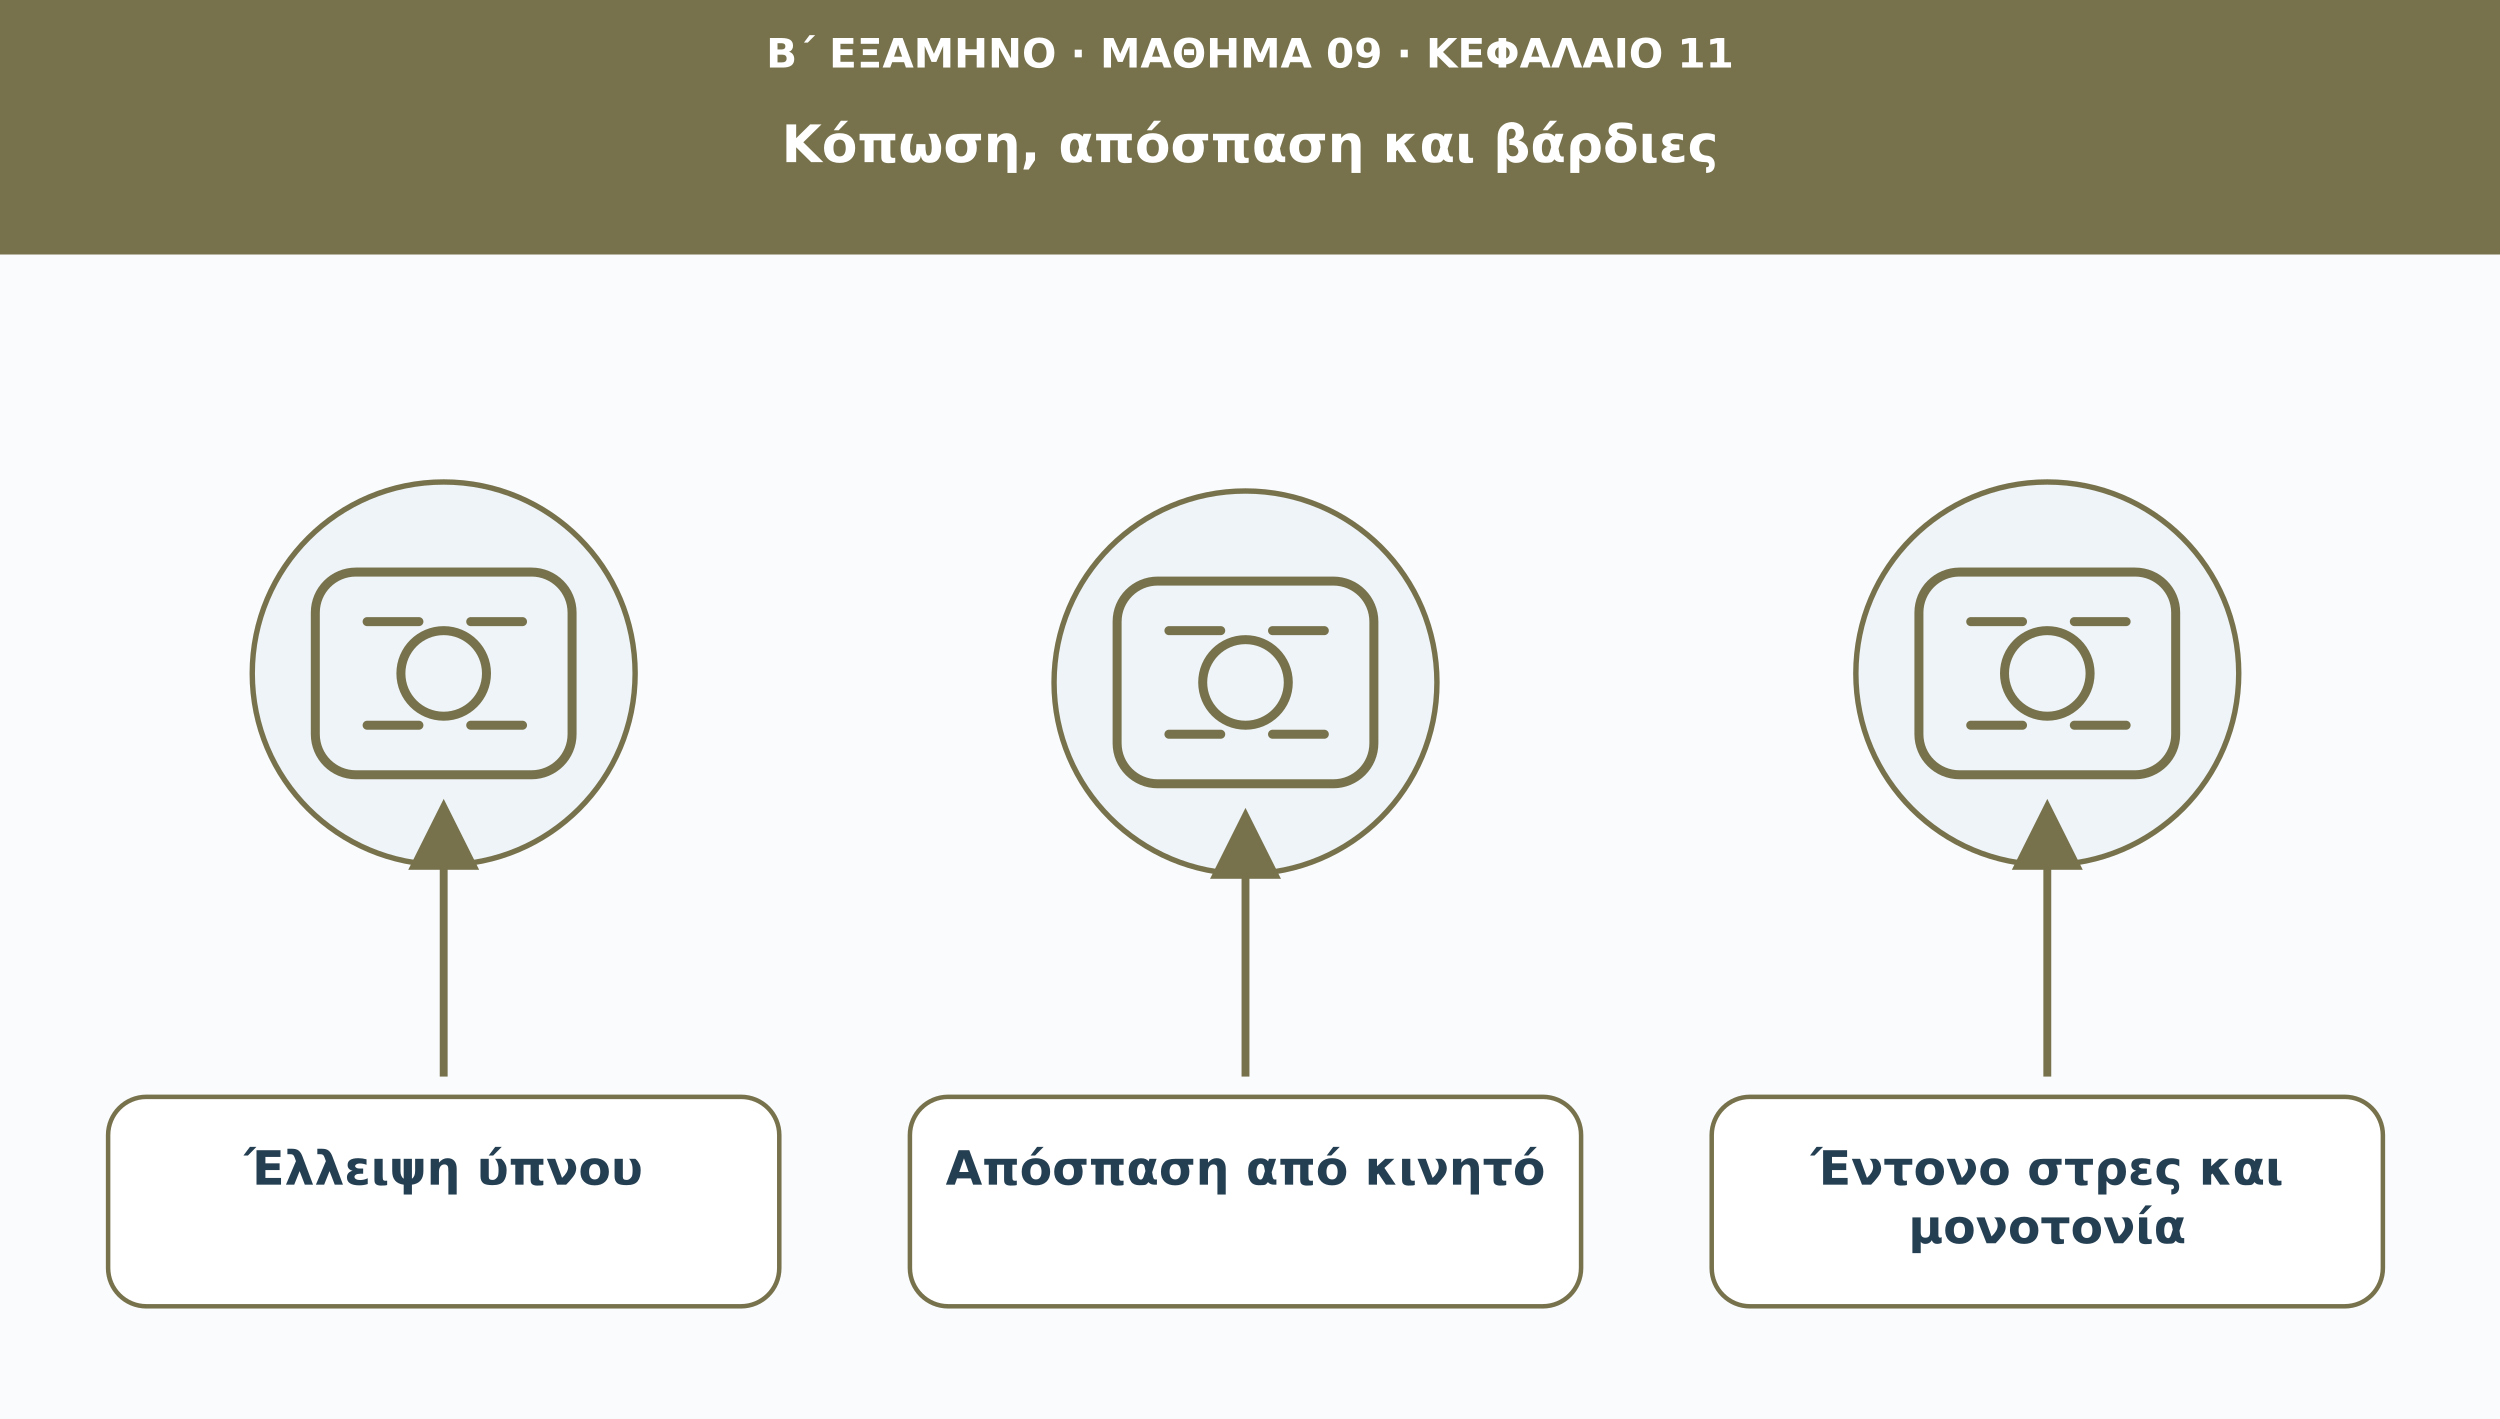
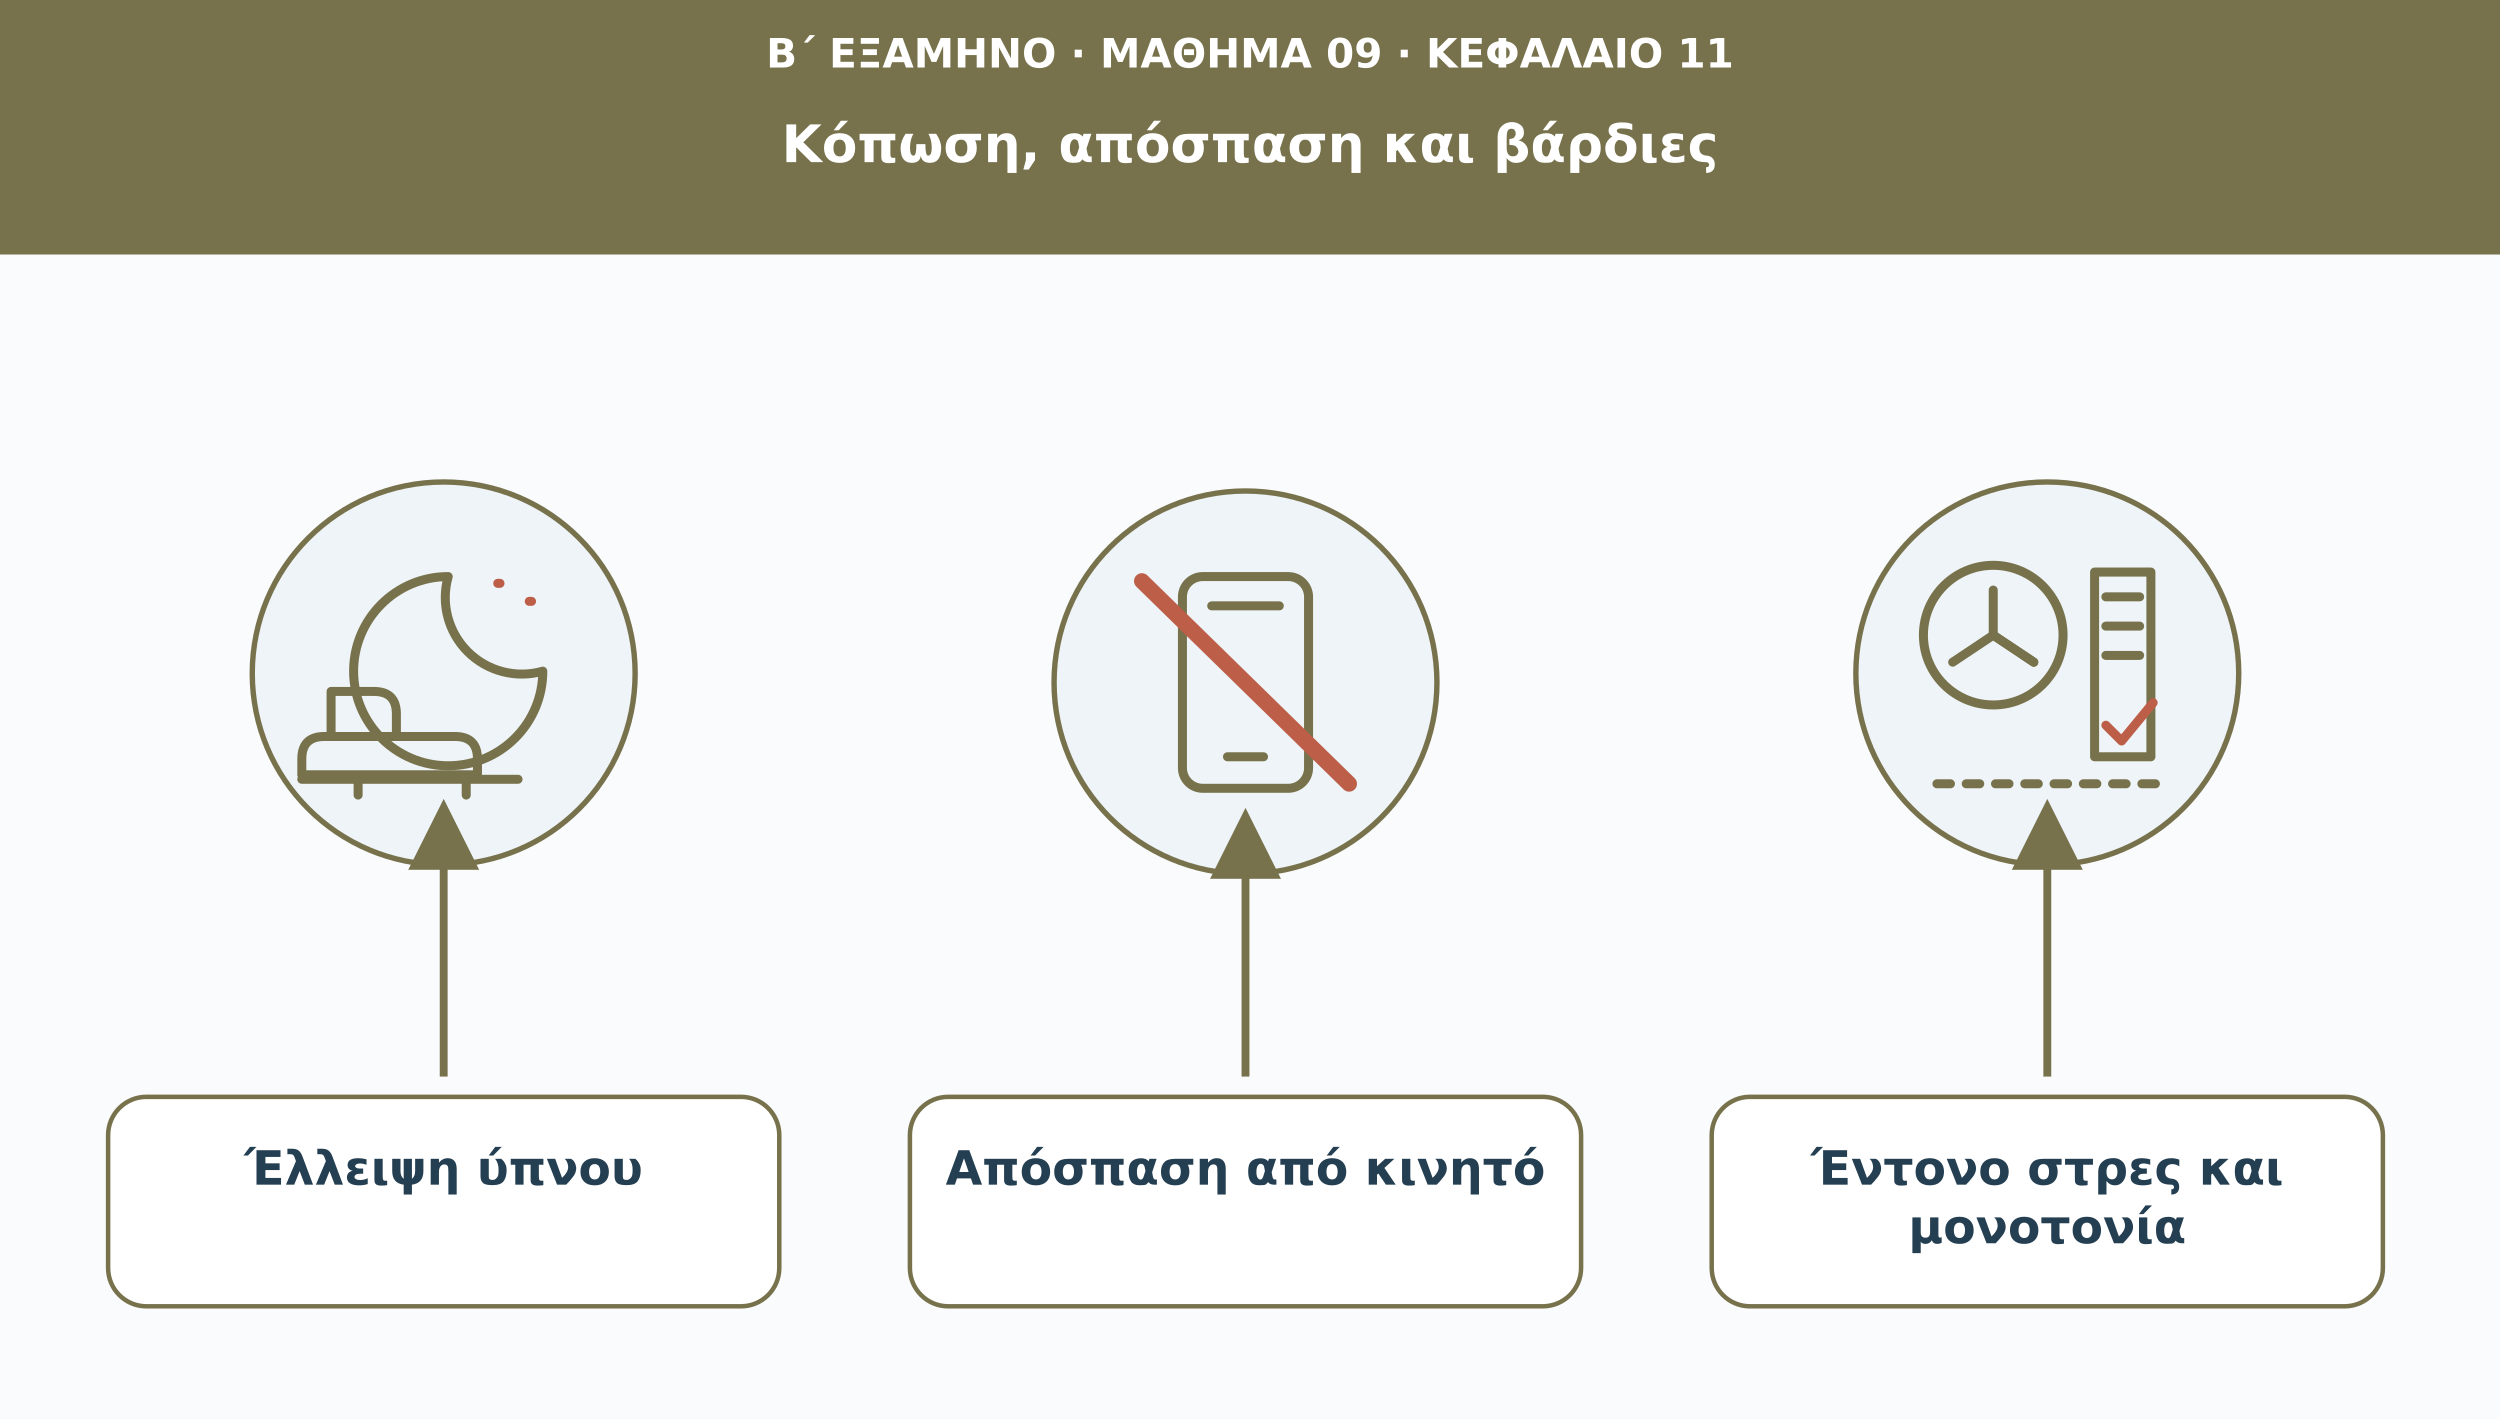
<svg xmlns="http://www.w3.org/2000/svg" viewBox="0 0 1110 630" role="img" aria-labelledby="t d">
  <defs>
    <marker id="arr" viewBox="0 0 10 10" markerWidth="9" markerHeight="9" refX="8" refY="5" orient="auto">
      <path d="M0 0L10 5L0 10Z" fill="#77724c" />
    </marker>
  </defs>
  <rect width="1110" height="630" fill="#f9fbfd" />
  <rect width="1110" height="113" fill="#77724c" />
  <text x="555" y="30" font-family="DejaVu Sans,Arial,sans-serif" font-size="18" fill="#ffffff" font-weight="690" text-anchor="middle">Β΄ ΕΞΑΜΗΝΟ · ΜΑΘΗΜΑ 09 · ΚΕΦΑΛΑΙΟ 11</text>
  <text x="555" y="72" font-family="DejaVu Sans,Arial,sans-serif" font-size="23" fill="#ffffff" font-weight="720" text-anchor="middle">Κόπωση, απόσπαση και βάρδιες</text>
  <circle cx="197" cy="299" r="85" fill="#eef4f8" stroke="#77724c" stroke-width="2.4" />
  <g transform="translate(197 299)" fill="none" stroke="#77724c" stroke-width="4" stroke-linecap="round" stroke-linejoin="round">
-     <rect x="-57" y="-45" width="114" height="90" rx="18" />
-     <circle r="19" />
-     <path d="M-34-23h23m23 0h23m-69 46h23m23 0h23" />
+     <path d="M2-43a42 42 0 1 0 42 42A34 34 0 0 1 2-43z" />
+     <path d="M-53 28h58q10 0 10 10v7h-78v-7q0-10 10-10zM-50 28V8h19q10 0 10 10v10M-63 47h96M-38 47v7m48-7v7" />
+     <path d="M24-40h1m13 8h1" stroke="#bc5e48" />
  </g>
  <path d="M197 478L197 361" stroke="#77724c" stroke-width="3.5" marker-end="url(#arr)" />
  <rect x="48" y="487" width="298" height="93" rx="17" fill="#ffffff" stroke="#77724c" stroke-width="2" />
  <text x="197" y="526" font-family="DejaVu Sans,Arial,sans-serif" font-size="21" fill="#253f52" font-weight="700" text-anchor="middle">Έλλειψη ύπνου</text>
  <circle cx="553" cy="303" r="85" fill="#eef4f8" stroke="#77724c" stroke-width="2.4" />
  <g transform="translate(553 303)" fill="none" stroke="#77724c" stroke-width="4" stroke-linecap="round" stroke-linejoin="round">
-     <rect x="-57" y="-45" width="114" height="90" rx="18" />
-     <circle r="19" />
-     <path d="M-34-23h23m23 0h23m-69 46h23m23 0h23" />
+     <rect x="-28" y="-47" width="56" height="94" rx="9" />
+     <path d="M-15-34h30M-8 33h16" />
+     <path d="M-46-45L46 45" stroke="#bc5e48" stroke-width="7" />
  </g>
  <path d="M553 478L553 365" stroke="#77724c" stroke-width="3.5" marker-end="url(#arr)" />
  <rect x="404" y="487" width="298" height="93" rx="17" fill="#ffffff" stroke="#77724c" stroke-width="2" />
  <text x="553" y="526" font-family="DejaVu Sans,Arial,sans-serif" font-size="21" fill="#253f52" font-weight="700" text-anchor="middle">Απόσπαση από κινητό</text>
  <circle cx="909" cy="299" r="85" fill="#eef4f8" stroke="#77724c" stroke-width="2.4" />
  <g transform="translate(909 299)" fill="none" stroke="#77724c" stroke-width="4" stroke-linecap="round" stroke-linejoin="round">
-     <rect x="-57" y="-45" width="114" height="90" rx="18" />
-     <circle r="19" />
-     <path d="M-34-23h23m23 0h23m-69 46h23m23 0h23" />
+     <circle cx="-24" cy="-17" r="31" />
+     <path d="M-24-17v-20m0 20 18 12" />
+     <path d="M-24-17l-18 12m18-12 18 12" />
+     <path d="M21-45h25v82H21zM26-34h15m-15 13h15m-15 13h15" />
+     <path d="M26 23l7 7 14-17" stroke="#bc5e48" />
+     <path d="M-49 49h98" stroke-dasharray="6 7" />
  </g>
  <path d="M909 478L909 361" stroke="#77724c" stroke-width="3.5" marker-end="url(#arr)" />
  <rect x="760" y="487" width="298" height="93" rx="17" fill="#ffffff" stroke="#77724c" stroke-width="2" />
  <text x="909" y="526" font-family="DejaVu Sans,Arial,sans-serif" font-size="21" fill="#253f52" font-weight="700" text-anchor="middle">Έντονο στρες και</text>
  <text x="909" y="552" font-family="DejaVu Sans,Arial,sans-serif" font-size="21" fill="#253f52" font-weight="700" text-anchor="middle">μονοτονία</text>
</svg>
